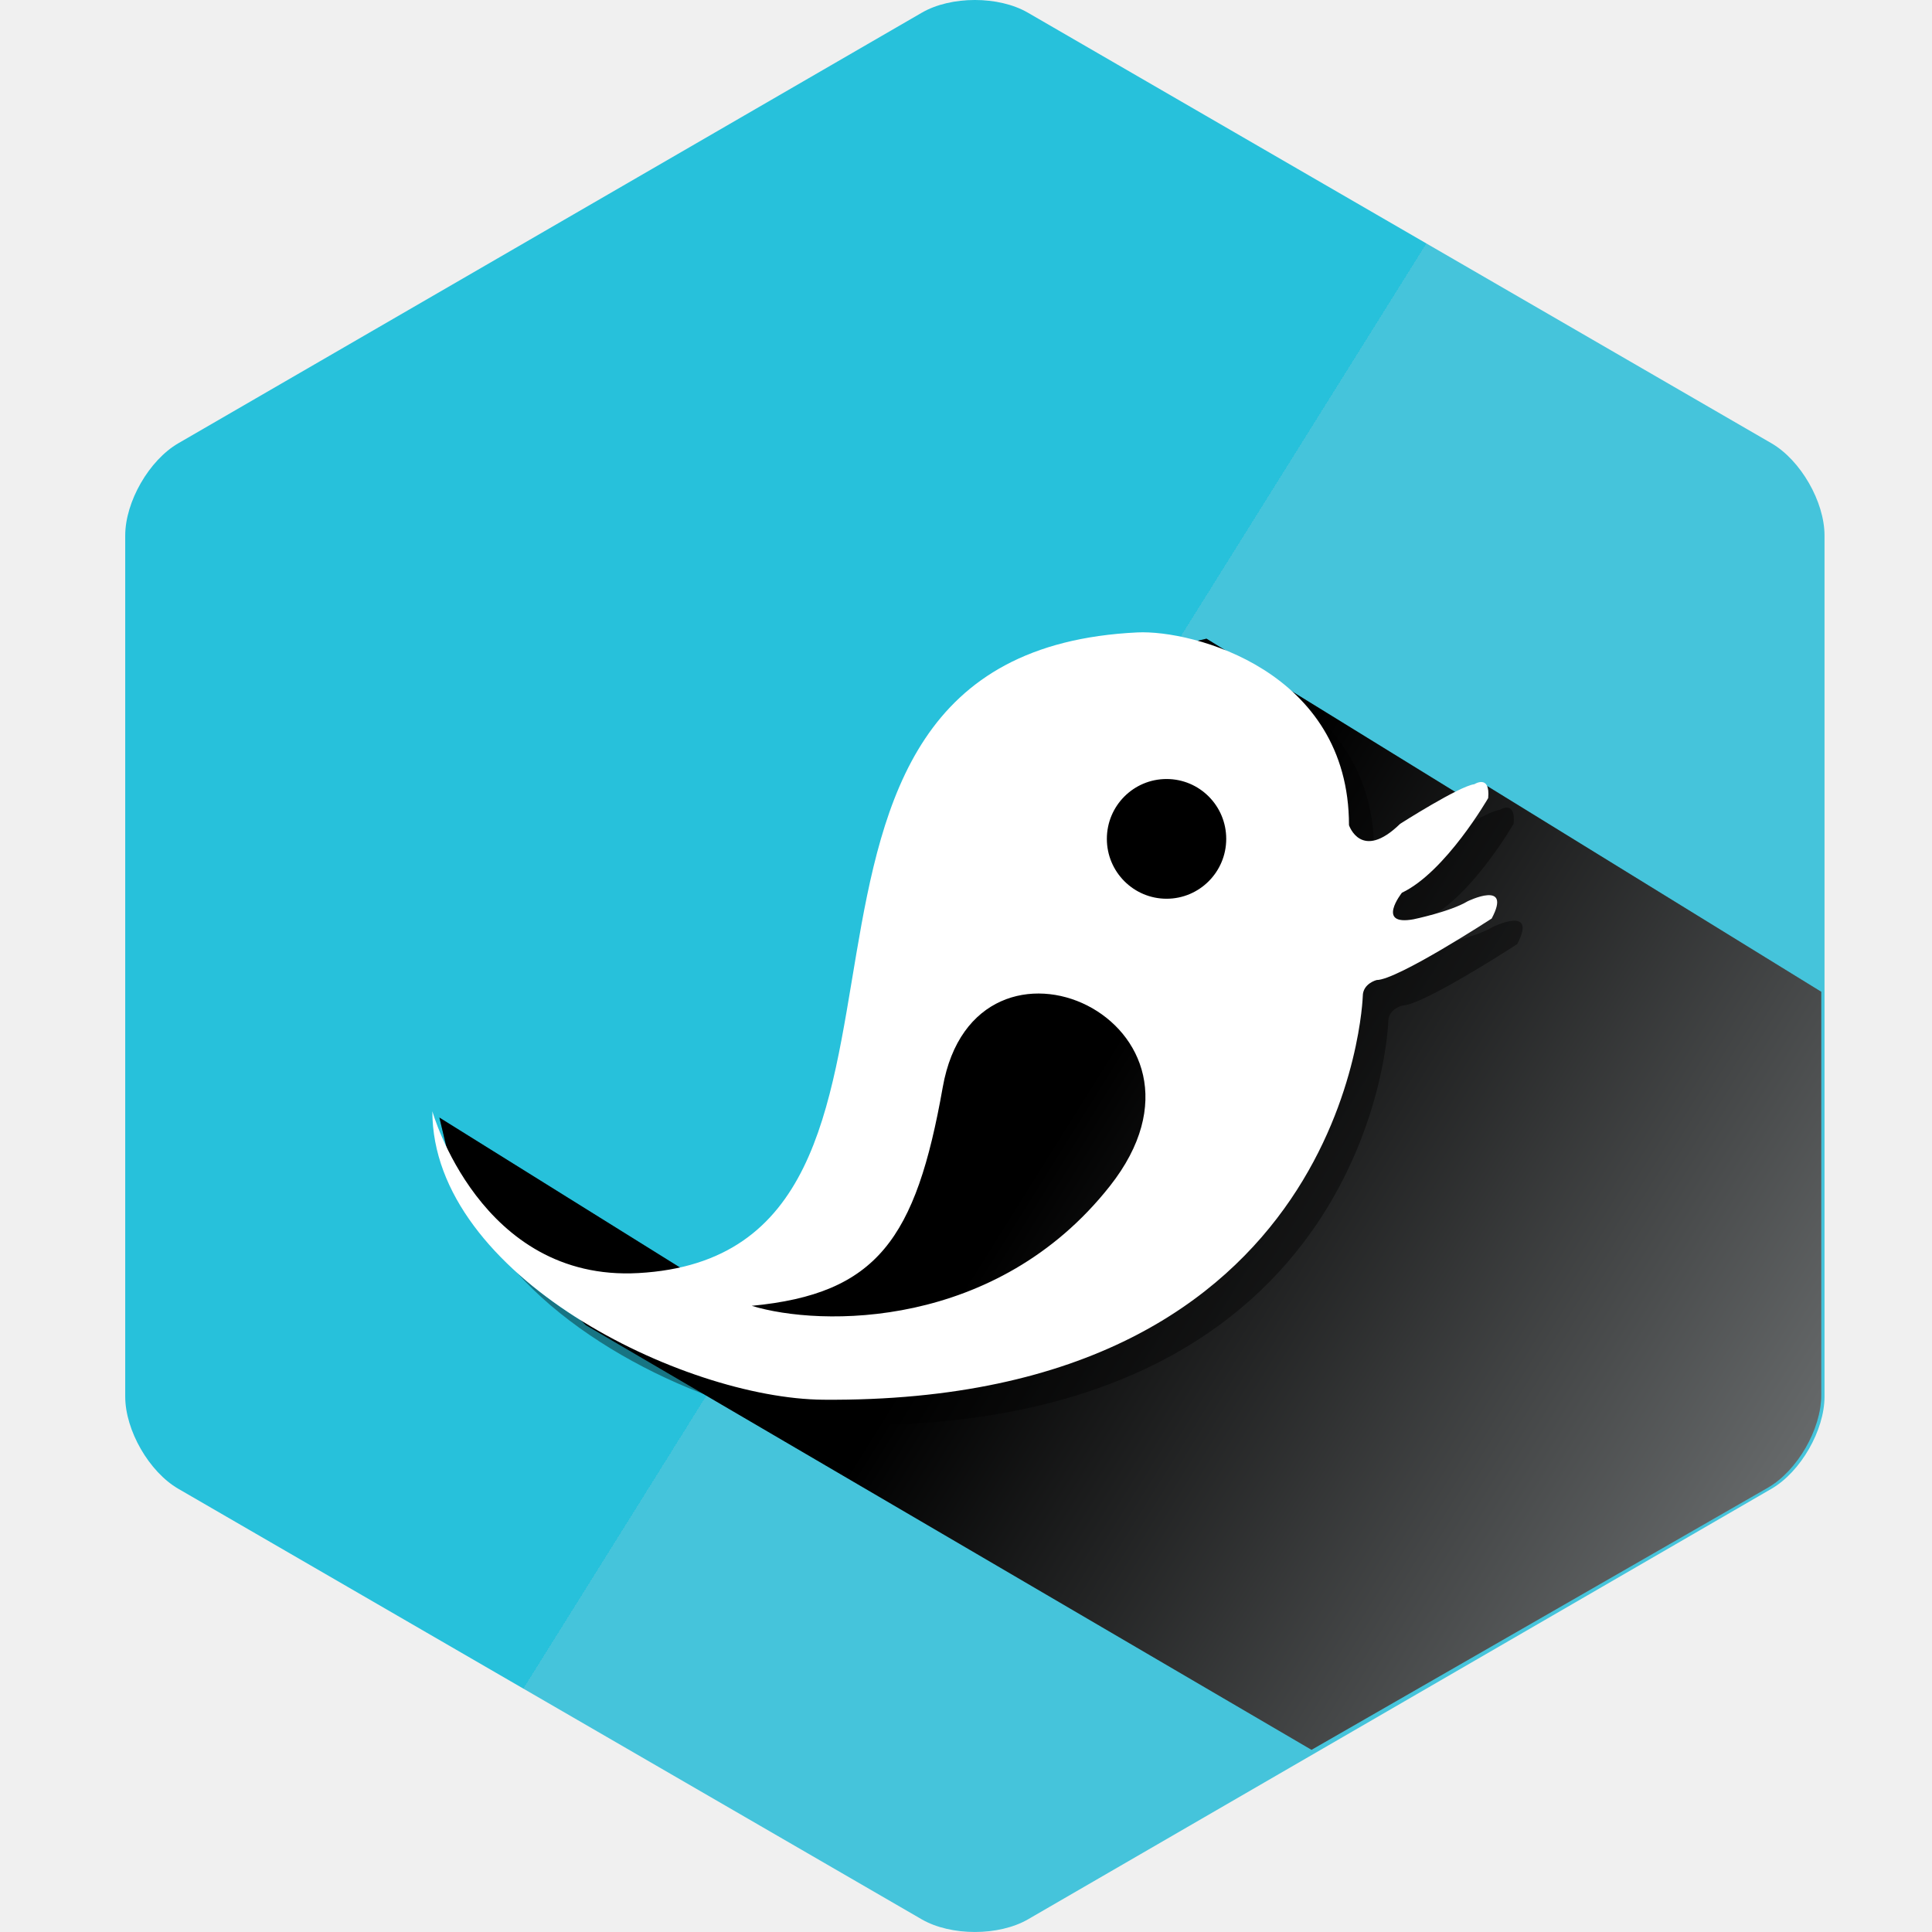
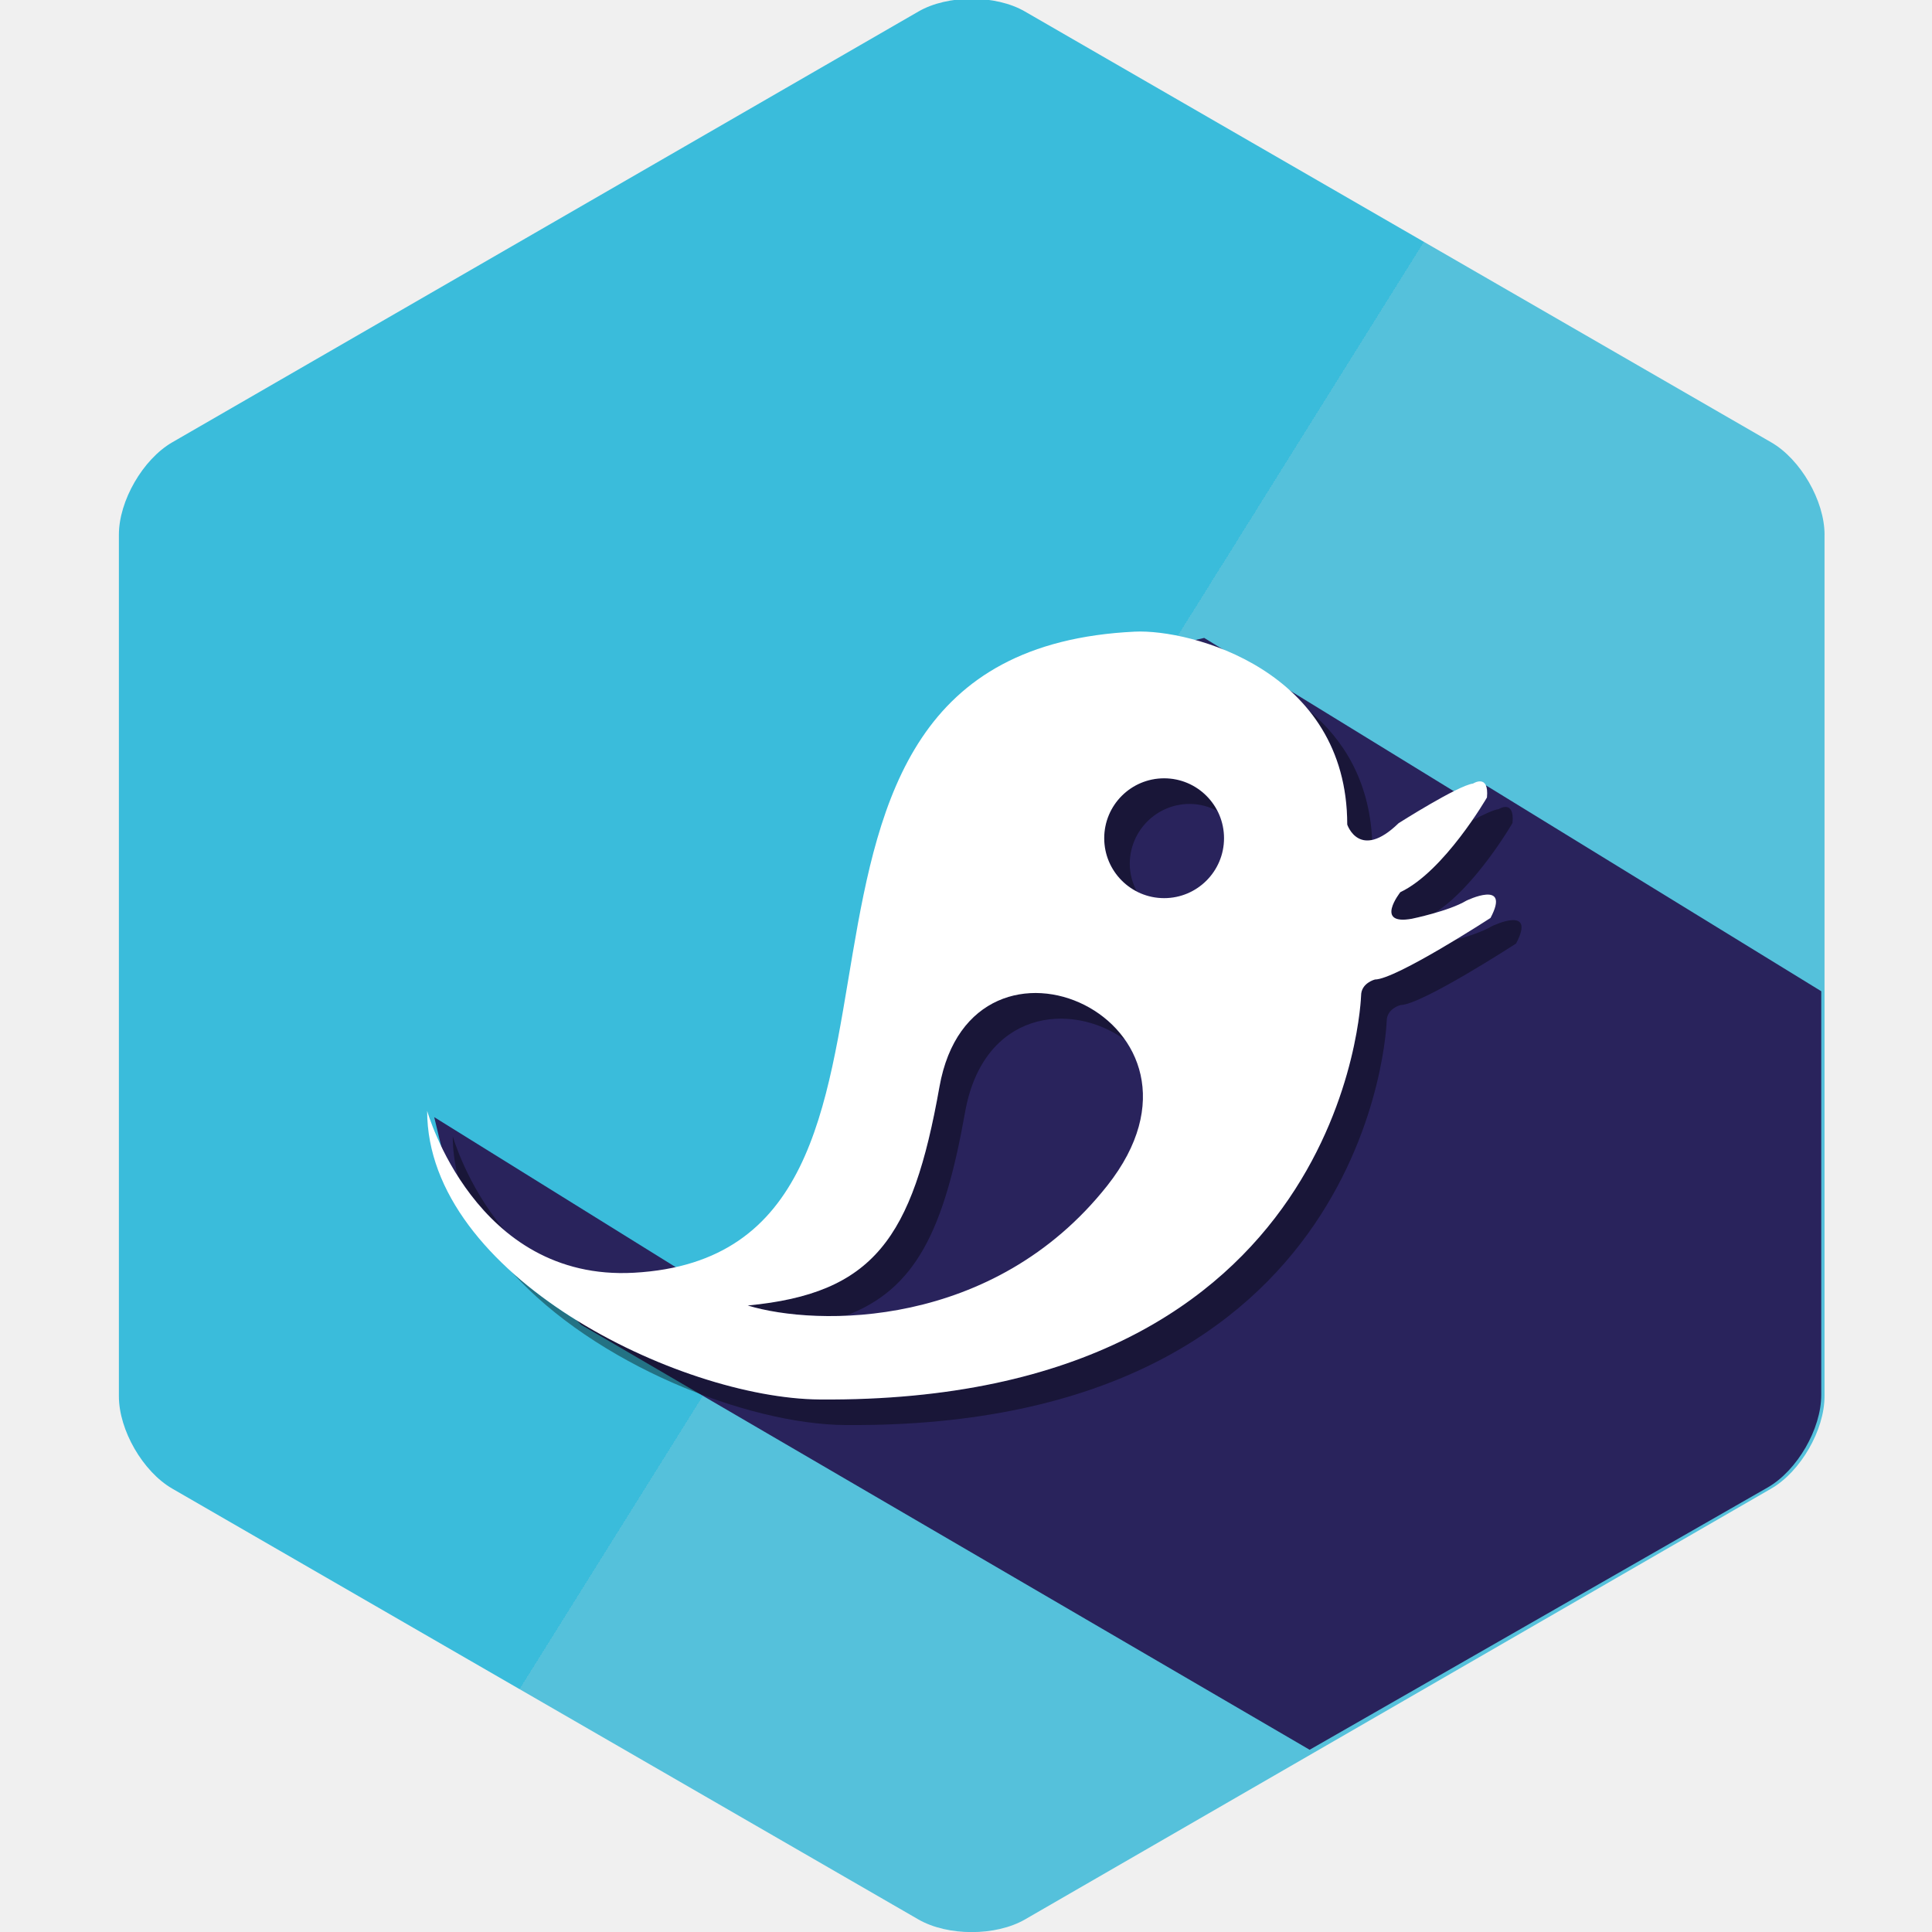
- <svg xmlns="http://www.w3.org/2000/svg" version="1.1" id="Layer_1" x="0px" y="0px" width="65px" height="65px" viewBox="0 0 65 65" style="enable-background:new 0 0 65 65;" xml:space="preserve">
+ <svg xmlns="http://www.w3.org/2000/svg" version="1.1" id="Layer_1" x="0px" y="0px" width="65px" height="65px" viewBox="0 0 65 65" enable-background="new 0 0 65 65" xml:space="preserve">
  <g id="bird_1_">
-     <linearGradient id="SVGID_1_" gradientUnits="userSpaceOnUse" x1="5.312" y1="15.325" x2="60.284" y2="49.675">
-       <stop offset="0.5" style="stop-color:#27C1DB" />
-       <stop offset="0.5" style="stop-color:#45C4DB" />
+     <linearGradient id="SVGID_1_" gradientUnits="userSpaceOnUse" x1="5.127" y1="15.257" x2="60.259" y2="49.707">
+       <stop offset="0.5" style="stop-color:#3ABCDB" />
+       <stop offset="0.5" style="stop-color:#55C1DB" />
    </linearGradient>
-     <path style="fill:url(#SVGID_1_);" d="M61.384,18.018c0-1.14-0.804-2.536-1.786-3.105L34.584,0.428   c-0.982-0.571-2.589-0.571-3.572,0L6,14.913c-0.982,0.569-1.787,1.965-1.787,3.105v28.967c0,1.14,0.805,2.535,1.787,3.104   l25.012,14.486c0.983,0.566,2.59,0.566,3.572,0l25.014-14.486c0.982-0.569,1.786-1.965,1.786-3.104V18.018z" />
-     <linearGradient id="SVGID_2_" gradientUnits="userSpaceOnUse" x1="21.384" y1="27.036" x2="59.437" y2="50.814">
-       <stop offset="0.4" style="stop-color:#000000" />
-       <stop offset="1" style="stop-color:#66696A" />
-     </linearGradient>
-     <path style="fill:url(#SVGID_2_);" d="M24.956,43.939l-10.173-6.339l0.642,2.687l4.284,4.296L44.124,58.87l15.364-8.825   c0.982-0.569,1.785-1.965,1.785-3.104V33.367L50.042,26.45l-0.81,0.361l-8.641-5.323l-5.463,1.289L24.956,43.939z" />
-     <linearGradient id="SVGID_3_" gradientUnits="userSpaceOnUse" x1="21.384" y1="27.036" x2="59.437" y2="50.814">
-       <stop offset="0.4" style="stop-color:#000000" />
-       <stop offset="1" style="stop-color:#66696A" />
-     </linearGradient>
-     <path style="opacity:0.3;fill:url(#SVGID_3_);" d="M24.956,43.939l-10.173-6.339l0.642,2.687l4.284,4.296L44.124,58.87   l15.364-8.825c0.982-0.569,1.785-1.965,1.785-3.104V33.367L50.042,26.45l-0.81,0.361l-8.641-5.323l-5.463,1.289L24.956,43.939z" />
-     <path style="opacity:0.4;fill-rule:evenodd;clip-rule:evenodd;" d="M44.11,23.938c1.141,0.954,2.016,2.354,2.11,4.339   c-0.619,0.13-0.835-0.514-0.835-0.514C45.386,26.139,44.873,24.888,44.11,23.938z M47.166,30.036c0,0-0.89,1.125,0.388,0.894   c0,0,0.344-0.072,0.752-0.191c1.366-0.852,2.619-3.027,2.619-3.027c0.077-0.816-0.464-0.467-0.464-0.467   c-0.171,0.021-0.515,0.184-0.894,0.385C49.023,28.422,48.104,29.591,47.166,30.036z M39.248,26.209   c-1.109,0-2.009,0.901-2.009,2.014c0,0.778,0.445,1.446,1.09,1.781c-0.145-0.278-0.233-0.588-0.233-0.922   c0-1.112,0.898-2.014,2.008-2.014c0.334,0,0.644,0.088,0.919,0.232C40.688,26.654,40.023,26.209,39.248,26.209z M17.131,41.391   c-1.256-1.488-1.727-3.144-1.727-3.144c0,0.454,0.062,0.896,0.167,1.328C15.958,40.188,16.472,40.831,17.131,41.391z    M50.231,31.182c-0.314,0.19-0.82,0.352-1.222,0.46c-0.98,0.594-2.279,1.331-2.693,1.331c0,0-0.466,0.116-0.466,0.543   c0,0-0.427,13.717-18.148,13.577c-2.98-0.023-7.44-1.68-10.323-4.289c2.782,3.103,7.884,5.123,11.18,5.149   c17.722,0.138,18.148-13.578,18.148-13.578c0-0.427,0.465-0.543,0.465-0.543c0.695,0,3.872-2.068,3.872-2.068   C51.741,30.444,50.231,31.182,50.231,31.182z M28.584,44.272c2.344-0.888,3.29-2.881,3.989-6.831   c0.604-3.418,3.536-3.751,5.354-2.449c-1.535-2.184-5.496-2.447-6.21,1.591c-0.903,5.104-2.209,6.947-6.426,7.351   C26.057,44.168,27.229,44.33,28.584,44.272z" />
-     <path style="fill-rule:evenodd;clip-rule:evenodd;fill:#FFFFFF;" d="M49.376,30.323c-0.58,0.349-1.822,0.606-1.822,0.606   c-1.277,0.231-0.388-0.894-0.388-0.894c1.471-0.698,2.902-3.184,2.902-3.184c0.077-0.815-0.465-0.467-0.465-0.467   c-0.504,0.061-2.496,1.332-2.496,1.332c-1.314,1.281-1.722,0.046-1.722,0.046c0-5.201-5.259-6.575-7.119-6.485   c-14.649,0.703-4.963,20.897-16.788,21.554c-5.326,0.296-6.932-5.444-6.932-5.444c0,5.539,8.434,9.668,13.155,9.705   c17.721,0.14,18.148-13.577,18.148-13.577c0-0.427,0.466-0.543,0.466-0.543c0.694,0,3.871-2.069,3.871-2.069   C50.885,29.585,49.376,30.323,49.376,30.323z M37.34,39.905c-3.815,4.835-9.74,4.734-12.049,4.028   c4.217-0.403,5.523-2.247,6.426-7.351C32.821,30.338,41.704,34.376,37.34,39.905z M39.248,30.237c-1.109,0-2.009-0.903-2.009-2.014   c0-1.113,0.899-2.014,2.009-2.014s2.007,0.901,2.007,2.014C41.255,29.334,40.357,30.237,39.248,30.237z" />
+     <path fill="url(#SVGID_1_)" d="M61.385,17.989c0-1.14-0.807-2.537-1.793-3.106L34.484,0.388c-0.985-0.571-2.599-0.571-3.585,0   L5.794,14.882C4.809,15.452,4,16.849,4,17.989v28.987c0,1.141,0.809,2.536,1.794,3.106l25.105,14.496   c0.987,0.567,2.6,0.567,3.585,0l25.107-14.496c0.986-0.57,1.793-1.966,1.793-3.106V17.989z" />
+     <path fill="#29235C" d="M24.821,43.929l-10.212-6.344l0.645,2.688l4.301,4.3l24.506,14.296l15.421-8.831   c0.986-0.57,1.792-1.966,1.792-3.106V33.349l-11.274-6.922l-0.811,0.362l-8.675-5.327l-5.482,1.29L24.821,43.929z" />
+     <path opacity="0.4" fill-rule="evenodd" clip-rule="evenodd" fill="#010202" d="M44.047,23.914   c1.145,0.954,2.022,2.354,2.117,4.342c-0.62,0.13-0.837-0.514-0.837-0.514C45.327,26.115,44.813,24.864,44.047,23.914z    M47.113,30.016c0,0-0.892,1.126,0.39,0.894c0,0,0.345-0.072,0.755-0.191c1.371-0.853,2.628-3.029,2.628-3.029   c0.078-0.816-0.466-0.467-0.466-0.467c-0.171,0.02-0.516,0.184-0.896,0.385C48.978,28.4,48.054,29.57,47.113,30.016z    M39.166,26.186c-1.114,0-2.016,0.902-2.016,2.016c0,0.779,0.447,1.447,1.093,1.783c-0.145-0.278-0.233-0.589-0.233-0.922   c0-1.113,0.901-2.016,2.016-2.016c0.334,0,0.646,0.088,0.922,0.232C40.611,26.631,39.945,26.186,39.166,26.186z M16.966,41.378   c-1.261-1.488-1.733-3.146-1.733-3.146c0,0.453,0.062,0.896,0.167,1.329C15.79,40.176,16.305,40.817,16.966,41.378z M50.191,31.162   c-0.317,0.19-0.824,0.352-1.227,0.46c-0.985,0.595-2.289,1.332-2.704,1.332c0,0-0.467,0.117-0.467,0.543   c0,0-0.429,13.727-18.216,13.587c-2.991-0.024-7.468-1.681-10.362-4.292c2.792,3.104,7.914,5.126,11.222,5.152   c17.788,0.139,18.216-13.587,18.216-13.587c0-0.428,0.467-0.544,0.467-0.544c0.697,0,3.886-2.069,3.886-2.069   C51.706,30.424,50.191,31.162,50.191,31.162z M28.463,44.262c2.353-0.889,3.302-2.883,4.004-6.836   c0.606-3.419,3.549-3.753,5.373-2.451c-1.54-2.185-5.517-2.448-6.233,1.593c-0.906,5.106-2.217,6.951-6.45,7.354   C25.926,44.157,27.102,44.318,28.463,44.262z" />
+     <path fill-rule="evenodd" clip-rule="evenodd" fill="#FFFFFF" d="M49.332,30.303c-0.582,0.35-1.829,0.607-1.829,0.607   c-1.281,0.232-0.39-0.894-0.39-0.894c1.477-0.699,2.914-3.186,2.914-3.186c0.076-0.816-0.468-0.468-0.468-0.468   c-0.505,0.062-2.504,1.333-2.504,1.333c-1.32,1.282-1.729,0.046-1.729,0.046c0-5.205-5.278-6.579-7.146-6.49   c-14.704,0.703-4.982,20.912-16.851,21.569c-5.345,0.296-6.958-5.447-6.958-5.447c0,5.543,8.466,9.674,13.205,9.711   c17.788,0.14,18.216-13.587,18.216-13.587c0-0.427,0.467-0.543,0.467-0.543c0.697,0,3.887-2.07,3.887-2.07   C50.847,29.565,49.332,30.303,49.332,30.303z M37.251,39.892c-3.83,4.838-9.776,4.737-12.095,4.03   c4.233-0.403,5.544-2.248,6.45-7.354C32.715,30.318,41.631,34.358,37.251,39.892z M39.166,30.217c-1.114,0-2.016-0.903-2.016-2.016   c0-1.113,0.901-2.016,2.016-2.016c1.113,0,2.015,0.902,2.015,2.016C41.181,29.314,40.279,30.217,39.166,30.217z" />
  </g>
</svg>
